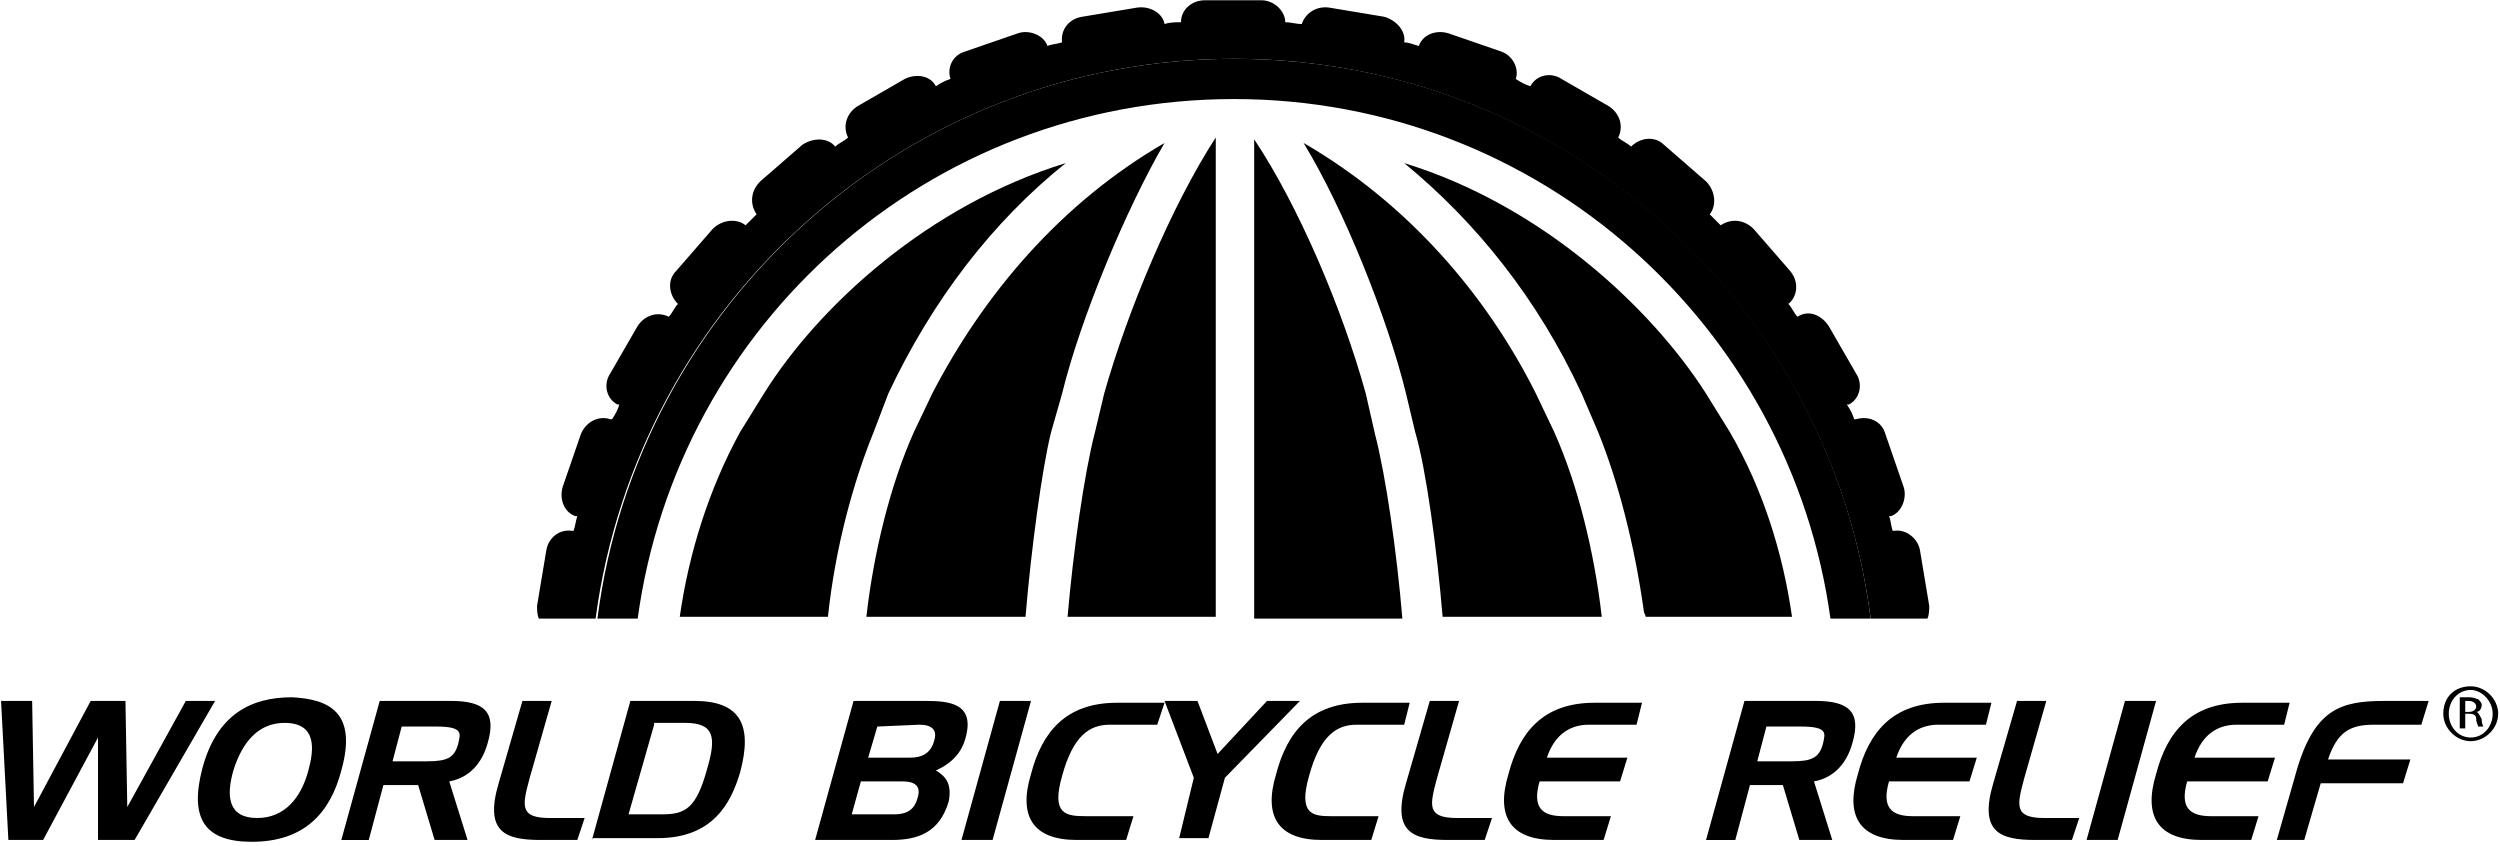
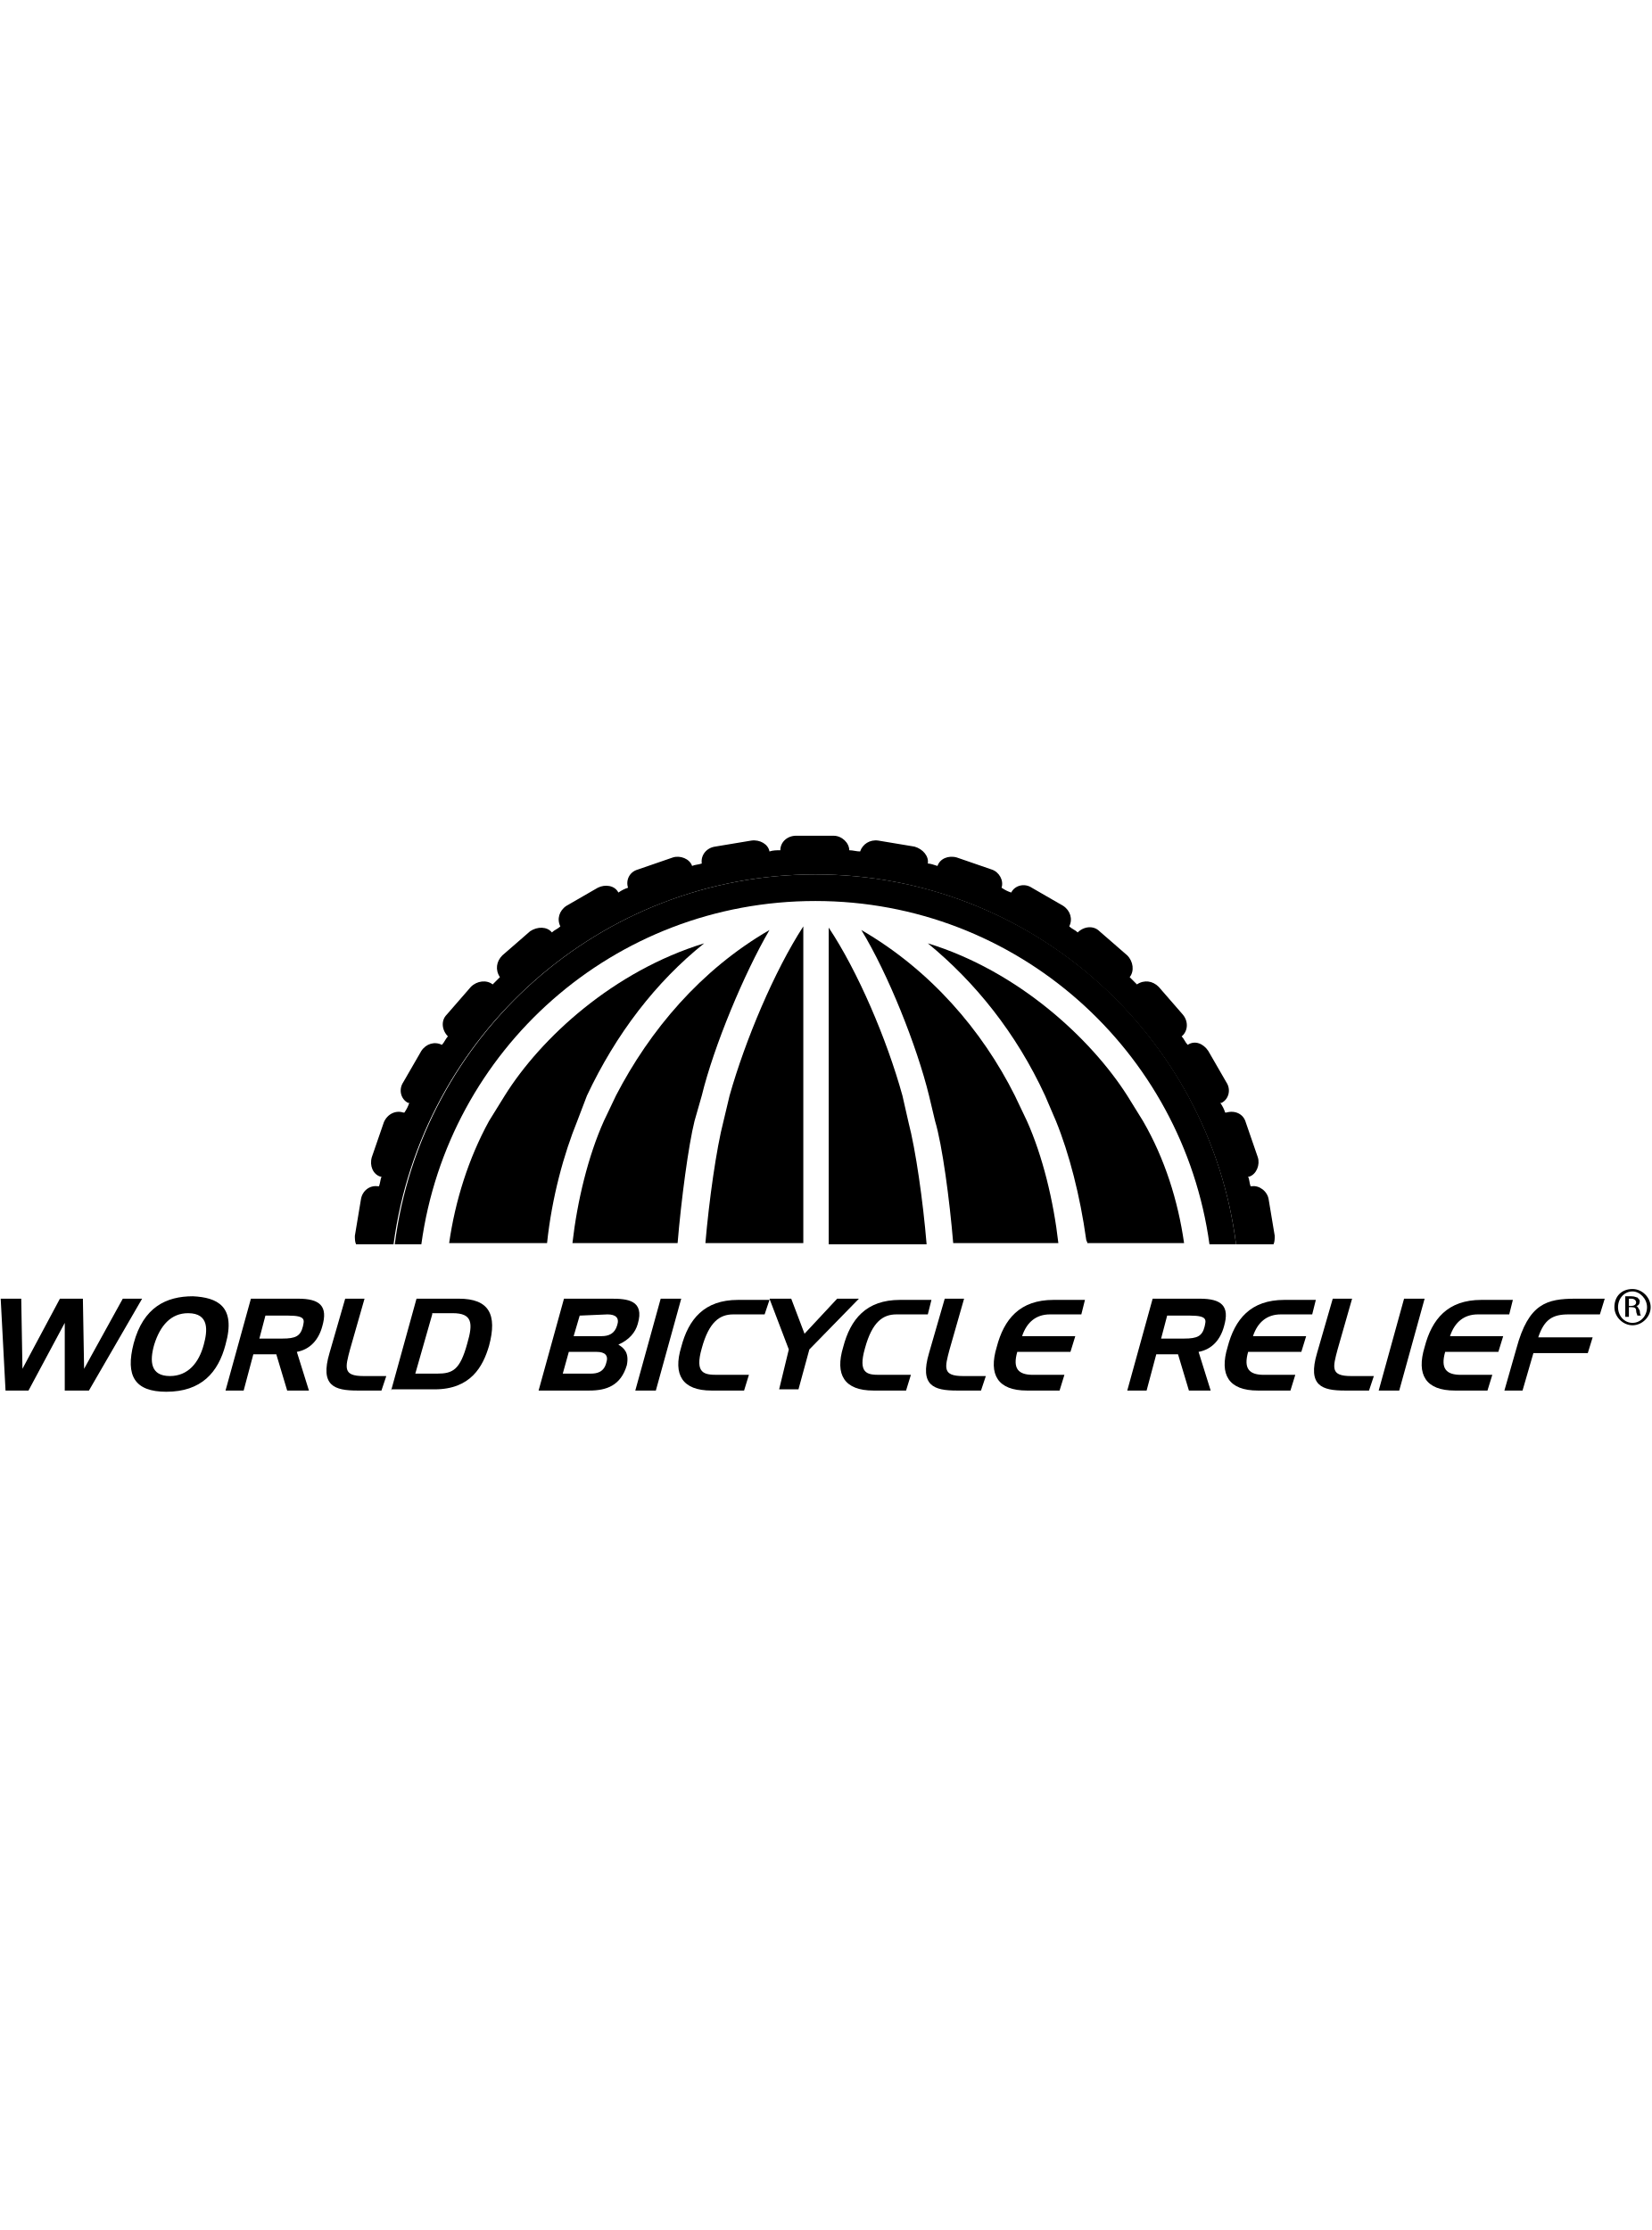
- <svg xmlns="http://www.w3.org/2000/svg" width="399" height="135" viewBox="0 0 399 135">
+ <svg xmlns="http://www.w3.org/2000/svg" width="100" height="135" viewBox="0 0 399 135">
  <g transform="translate(-1 -2)" fill="none" fill-rule="evenodd">
    <path d="M119.124 71.24l3.796-6.13c8.759-13.723 26.277-30.074 48.175-36.789-11.387 9.343-21.314 21.606-28.321 36.788l-2.628 6.132c-3.212 8.175-6.131 18.686-7.3 29.489h6.424c1.168-10.22 3.796-21.022 7.591-29.49l2.92-6.13c7.883-15.767 20.438-30.365 37.08-40-6.423 10.51-13.43 28.029-16.35 40l-1.46 6.13c-1.46 5.84-3.504 18.979-4.087 29.49h6.423c.876-10.511 2.628-22.774 4.38-29.49l1.46-6.13c3.795-13.723 10.802-30.074 17.81-40.584v76.496h6.423V24.526c7.007 10.51 14.014 26.86 17.81 40.583l1.46 6.132c1.752 6.715 3.504 19.27 4.38 29.489h6.423c-.876-10.511-2.628-23.65-4.38-29.49l-1.46-6.13c-2.92-11.971-9.927-29.49-16.35-40 16.642 9.635 28.905 24.233 37.08 40l2.92 6.13c3.796 8.468 6.423 19.27 7.591 29.49h6.716c0-.292-.292-.584-.292-.876-1.168-10.51-4.088-20.73-7.3-28.613l-2.627-6.132c-7.008-14.89-16.643-27.445-28.322-36.788 21.898 6.715 39.417 22.774 48.176 36.788l3.795 6.132c4.964 9.051 8.175 19.27 9.927 29.489h6.424c-6.424-47.007-46.424-82.92-95.183-82.92-48.759 0-88.759 36.205-95.182 82.92h6.423c1.168-10.22 4.672-20.438 9.635-29.49z" />
    <path d="M197.956 11.387c52.263 0 95.183 39.124 101.606 89.343h9.051c.292-.584.292-1.46.292-2.044l-1.46-8.759c-.292-2.044-2.336-3.504-4.087-3.212h-.292c-.292-.876-.292-1.751-.584-2.335h.292c1.752-.584 2.627-2.92 2.044-4.672l-2.92-8.467c-.584-2.044-2.628-2.92-4.672-2.336h-.292c-.292-.876-.584-1.46-1.168-2.336h.292c1.752-.876 2.336-3.211 1.168-4.963l-4.38-7.591c-1.167-1.752-3.211-2.628-4.963-1.46-.584-.584-.876-1.46-1.46-2.044 1.46-1.168 1.752-3.504.292-5.256l-5.84-6.715c-1.459-1.46-3.503-1.752-5.255-.584l-1.751-1.752c1.167-1.46.876-3.795-.584-5.255l-6.716-5.84c-1.46-1.46-3.795-1.167-5.255.292-.584-.583-1.46-.875-2.044-1.46.876-1.751.292-3.795-1.46-4.963l-7.591-4.38c-1.752-1.167-4.088-.583-4.964 1.168-.875-.292-1.46-.584-2.335-1.167.584-1.752-.584-3.796-2.336-4.38l-8.467-2.92c-2.044-.584-4.088.292-4.672 2.044-.876-.292-1.752-.584-2.336-.584.292-1.752-1.167-3.504-3.211-4.087l-8.76-1.46c-2.043-.292-3.795.876-4.379 2.627-.876 0-1.752-.292-2.628-.292 0-1.751-1.751-3.503-3.795-3.503h-9.051c-2.044 0-3.796 1.46-3.796 3.503-.876 0-1.752 0-2.628.292-.292-1.751-2.335-2.92-4.38-2.627l-8.758 1.46c-2.044.292-3.504 2.043-3.212 4.087-.876.292-1.752.292-2.336.584-.584-1.752-2.92-2.628-4.671-2.044l-8.468 2.92c-2.043.584-2.92 2.628-2.335 4.38-.876.292-1.46.583-2.336 1.167-.876-1.751-3.212-2.043-4.964-1.167l-7.59 4.38c-1.753 1.167-2.337 3.21-1.46 4.963-.585.584-1.46.876-2.044 1.46-1.168-1.46-3.504-1.46-5.256-.293l-6.715 5.84c-1.46 1.46-1.752 3.504-.584 5.255L120 37.956c-1.46-1.168-3.796-.876-5.255.584l-5.84 6.715c-1.46 1.46-1.168 3.796.292 5.256-.584.584-.876 1.46-1.46 2.044-1.752-.876-3.795-.292-4.963 1.46l-4.38 7.59c-1.168 1.753-.584 4.088 1.168 4.964h.292c-.292.876-.584 1.46-1.168 2.336h-.292c-1.752-.584-3.795.292-4.671 2.336l-2.92 8.467c-.584 2.044.292 4.088 2.044 4.672h.292c-.292.875-.292 1.46-.584 2.335h-.292c-2.044-.292-3.796 1.168-4.088 3.212l-1.46 8.76c0 .583 0 1.459.292 2.043h9.051c6.716-50.511 49.927-89.343 101.898-89.343z" fill="#000" fill-rule="nonzero" />
    <path d="M197.956 11.387c-52.263 0-95.182 39.124-101.606 89.343h6.424c6.423-47.007 46.423-82.92 95.182-82.92 48.76 0 88.76 36.205 95.183 82.92h6.423c-6.423-50.511-49.343-89.343-101.606-89.343z" fill="#000" fill-rule="nonzero" />
    <path d="M177.226 64.818l-1.46 6.13c-1.751 6.716-3.503 19.271-4.38 29.49h23.65V23.942c-7.007 10.803-14.014 27.445-17.81 40.876zm41.752 0c-3.796-13.723-10.803-30.073-17.81-40.584v76.496h23.65c-.876-10.511-2.628-22.774-4.38-29.49l-1.46-6.422zm27.153 0c-7.883-15.767-20.438-30.365-37.08-40 6.423 10.51 13.43 28.029 16.35 40l1.46 6.13c1.752 5.84 3.504 18.979 4.38 29.49h25.401c-1.168-10.219-3.795-21.022-7.59-29.49l-2.92-6.13z" fill="#000" fill-rule="nonzero" />
    <path d="M273.285 64.818c-8.76-13.723-26.278-30.073-48.176-36.789 11.387 9.343 21.314 21.606 28.322 36.789l2.627 6.13c3.212 7.884 5.84 18.103 7.3 28.614 0 .292.292.584.292.876h23.357c-1.46-10.219-4.671-20.438-9.927-29.49l-3.795-6.13zm-102.774 0c2.92-11.971 10.219-29.49 16.35-40-16.642 9.635-28.905 24.233-37.08 40l-2.92 6.13c-3.795 8.468-6.423 19.271-7.59 29.49h25.4c.876-10.511 2.628-23.65 4.088-29.49l1.752-6.13z" fill="#000" fill-rule="nonzero" />
    <path d="M142.774 64.818c7.007-14.891 16.642-27.446 28.32-36.789-21.897 6.716-39.415 22.774-48.174 36.789l-3.796 6.13c-4.963 9.052-8.175 19.271-9.635 29.49h23.65c1.168-11.095 4.087-21.606 7.299-29.49l2.336-6.13z" fill="#000" fill-rule="nonzero" />
    <path fill="#000" fill-rule="nonzero" d="M2.336 136.058L1.168 113.869 6.131 113.869 6.423 130.803 15.474 113.869 21.022 113.869 21.314 130.803 30.657 113.869 35.328 113.869 22.482 136.058 16.642 136.058 16.642 119.708 7.883 136.058z" />
    <path d="M55.474 124.964c-1.751 6.715-5.839 11.386-14.306 11.386-7.591 0-9.927-3.795-7.883-11.678 2.335-8.76 7.883-11.387 14.306-11.387 5.84.292 10.511 2.335 7.883 11.679zm-13.43 7.59c4.38 0 7.007-3.21 8.175-7.59.876-3.212 1.46-7.592-3.796-7.592-4.087 0-6.715 2.92-8.175 7.592-1.168 4.087-.876 7.59 3.796 7.59zm13.43 3.504l6.132-22.19h11.387c5.255 0 7.299 1.752 5.84 6.716-.877 3.212-2.92 5.547-6.132 6.131l2.92 9.343h-5.256l-2.628-8.759H62.19l-2.336 8.76h-4.38zm9.635-18.102l-1.46 5.548h5.548c3.212 0 4.38-.584 4.964-2.92.292-1.46.875-2.628-3.504-2.628h-5.548zm28.03 18.102h-5.84c-5.547 0-9.05-1.167-6.715-9.05l3.796-13.14h4.671l-3.504 12.263c-1.167 4.38-1.751 6.424 3.212 6.424h5.548l-1.168 3.503zm2.335 0l6.132-22.19h10.219c7.3 0 9.343 3.796 7.3 11.387-1.46 4.964-4.38 10.511-13.14 10.511h-10.51v.292zm9.927-18.394l-4.087 14.307h5.255c3.796 0 5.548-.876 7.3-7.3 1.46-4.963 1.167-7.299-3.504-7.299h-4.964v.292zm25.694 18.394l6.131-22.19h11.387c3.796 0 8.175.293 6.423 6.132-.583 2.044-2.043 3.796-4.671 4.964 1.46.875 2.628 2.043 2.044 4.963-1.46 4.964-4.964 6.131-9.051 6.131h-12.263zm9.927-18.102l-1.46 4.964h6.715c1.752 0 3.212-.584 3.796-2.628.584-1.752-.292-2.628-2.336-2.628l-6.715.292zm-4.088 14.015h6.716c1.46 0 3.211-.292 3.795-2.628.584-1.752-.292-2.628-2.336-2.628h-6.715l-1.46 5.256z" fill="#000" fill-rule="nonzero" />
    <path fill="#000" fill-rule="nonzero" d="M165.547 113.869L159.416 136.058 154.453 136.058 160.584 113.869z" />
    <path d="M185.693 117.664h-7.59c-3.212 0-5.84 1.752-7.592 8.175-1.752 6.132.584 6.424 3.796 6.424h7.59l-1.167 3.795h-7.883c-7.008 0-9.343-3.795-7.3-10.51 1.752-6.716 5.548-11.387 13.723-11.387h7.591l-1.168 3.503z" fill="#000" fill-rule="nonzero" />
    <path fill="#000" fill-rule="nonzero" d="M191.533 126.131L186.861 113.869 192.117 113.869 195.328 122.336 203.212 113.869 208.467 113.869 196.496 126.131 193.869 135.766 189.197 135.766z" />
    <path d="M225.11 117.664h-7.592c-3.211 0-5.84 1.752-7.591 8.175-1.752 6.132.584 6.424 3.504 6.424h7.59l-1.167 3.795h-7.883c-7.007 0-9.343-3.795-7.3-10.51 1.752-6.716 5.548-11.387 13.723-11.387h7.591l-.876 3.503zm12.846 18.394h-5.84c-5.547 0-9.05-1.167-6.715-9.05l3.796-13.14h4.672l-3.504 12.263c-1.168 4.38-1.752 6.424 3.212 6.424h5.547l-1.168 3.503zm24.234-18.394h-7.591c-3.212 0-5.548 1.752-6.716 5.256h12.847l-1.168 3.795h-12.847c-1.168 4.088.292 5.548 3.796 5.548h7.591l-1.168 3.795h-7.883c-7.007 0-9.343-3.795-7.3-10.51 1.753-6.716 5.548-11.387 13.723-11.387h7.592l-.876 3.503zm11.095 18.394l6.131-22.19h11.387c5.255 0 7.3 1.752 5.84 6.716-.877 3.212-2.92 5.547-6.132 6.131l2.92 9.343h-5.256l-2.628-8.759h-5.255l-2.336 8.76h-4.671zm9.635-18.102l-1.46 5.548h5.547c3.212 0 4.38-.584 4.964-2.92.292-1.46.876-2.628-3.504-2.628h-5.547zm35.036-.292h-7.591c-3.212 0-5.547 1.752-6.715 5.256h12.846l-1.168 3.795h-12.846c-1.168 4.088.292 5.548 3.795 5.548h7.592l-1.168 3.795h-7.883c-7.008 0-9.344-3.795-7.3-10.51 1.752-6.716 5.548-11.387 13.723-11.387h7.591l-.876 3.503zm13.723 18.394h-5.84c-5.547 0-9.05-1.167-6.715-9.05l3.796-13.14h4.671l-3.503 12.263c-1.168 4.38-1.752 6.424 3.211 6.424h5.548l-1.168 3.503z" fill="#000" fill-rule="nonzero" />
    <path fill="#000" fill-rule="nonzero" d="M345.109 113.869L338.978 136.058 334.015 136.058 340.146 113.869z" />
    <path d="M365.547 117.664h-7.59c-3.212 0-5.548 1.752-6.716 5.256h12.847l-1.168 3.795h-12.847c-1.168 4.088.292 5.548 3.796 5.548h7.59l-1.167 3.795h-7.883c-7.008 0-9.343-3.795-7.3-10.51 1.752-6.716 5.548-11.387 13.723-11.387h7.591l-.876 3.503zm-1.167 18.394l2.92-10.219c2.919-10.803 7.299-11.97 14.306-11.97h7.007l-1.168 3.795h-7.591c-3.796 0-5.84 1.168-7.3 5.548h13.14l-1.168 3.795h-13.14l-2.627 9.051h-4.38zm30.948-24.525c2.336 0 4.38 2.044 4.38 4.38 0 2.335-2.044 4.379-4.38 4.379-2.335 0-4.38-2.044-4.38-4.38 0-2.627 1.753-4.38 4.38-4.38zm0 .584c-2.043 0-3.503 1.752-3.503 3.795 0 2.044 1.46 3.796 3.503 3.796 2.044 0 3.504-1.752 3.504-3.796 0-2.043-1.752-3.795-3.504-3.795zm-.875 6.131h-.876v-4.963h1.46c.875 0 1.167.292 1.46.292.291.292.583.584.583.876 0 .583-.292 1.167-.876 1.167.292 0 .584.584.876 1.168 0 .876.292 1.168.292 1.168h-.876c0-.292-.292-.584-.292-1.168s-.292-.876-1.168-.876h-.583v2.336zm0-2.628h.583c.584 0 1.168-.292 1.168-.875 0-.292-.292-.876-1.168-.876h-.583v1.751z" fill="#000" fill-rule="nonzero" />
  </g>
</svg>
